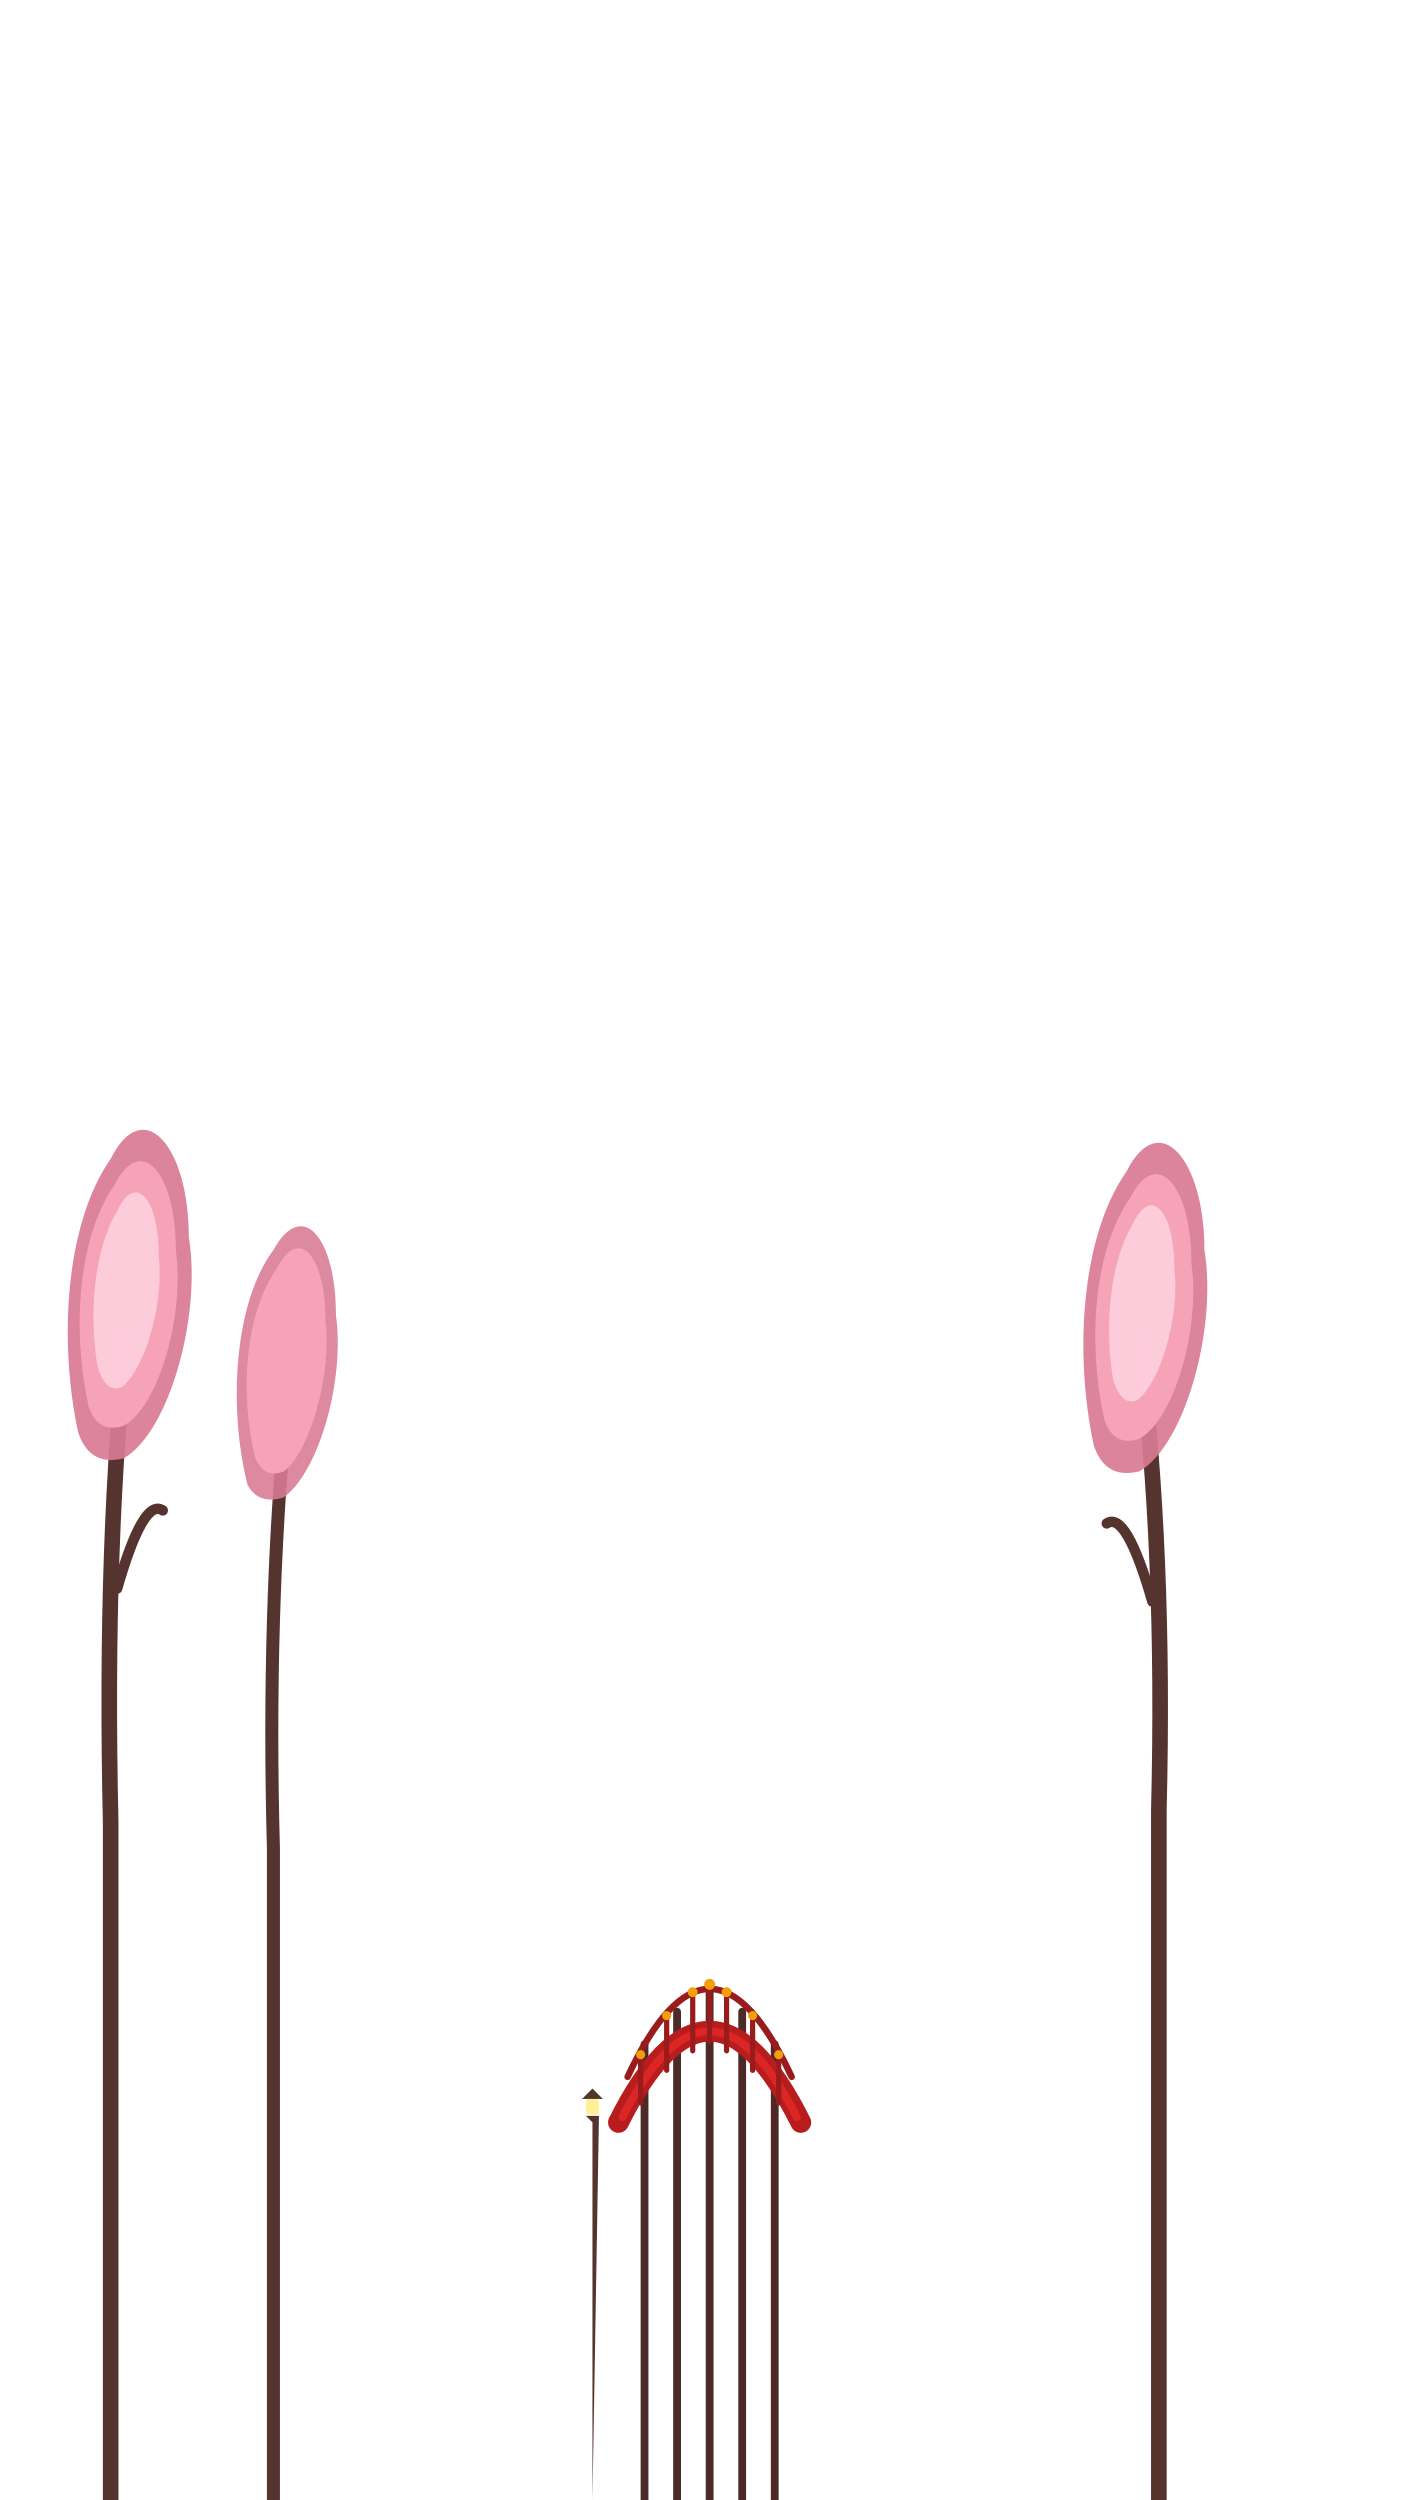
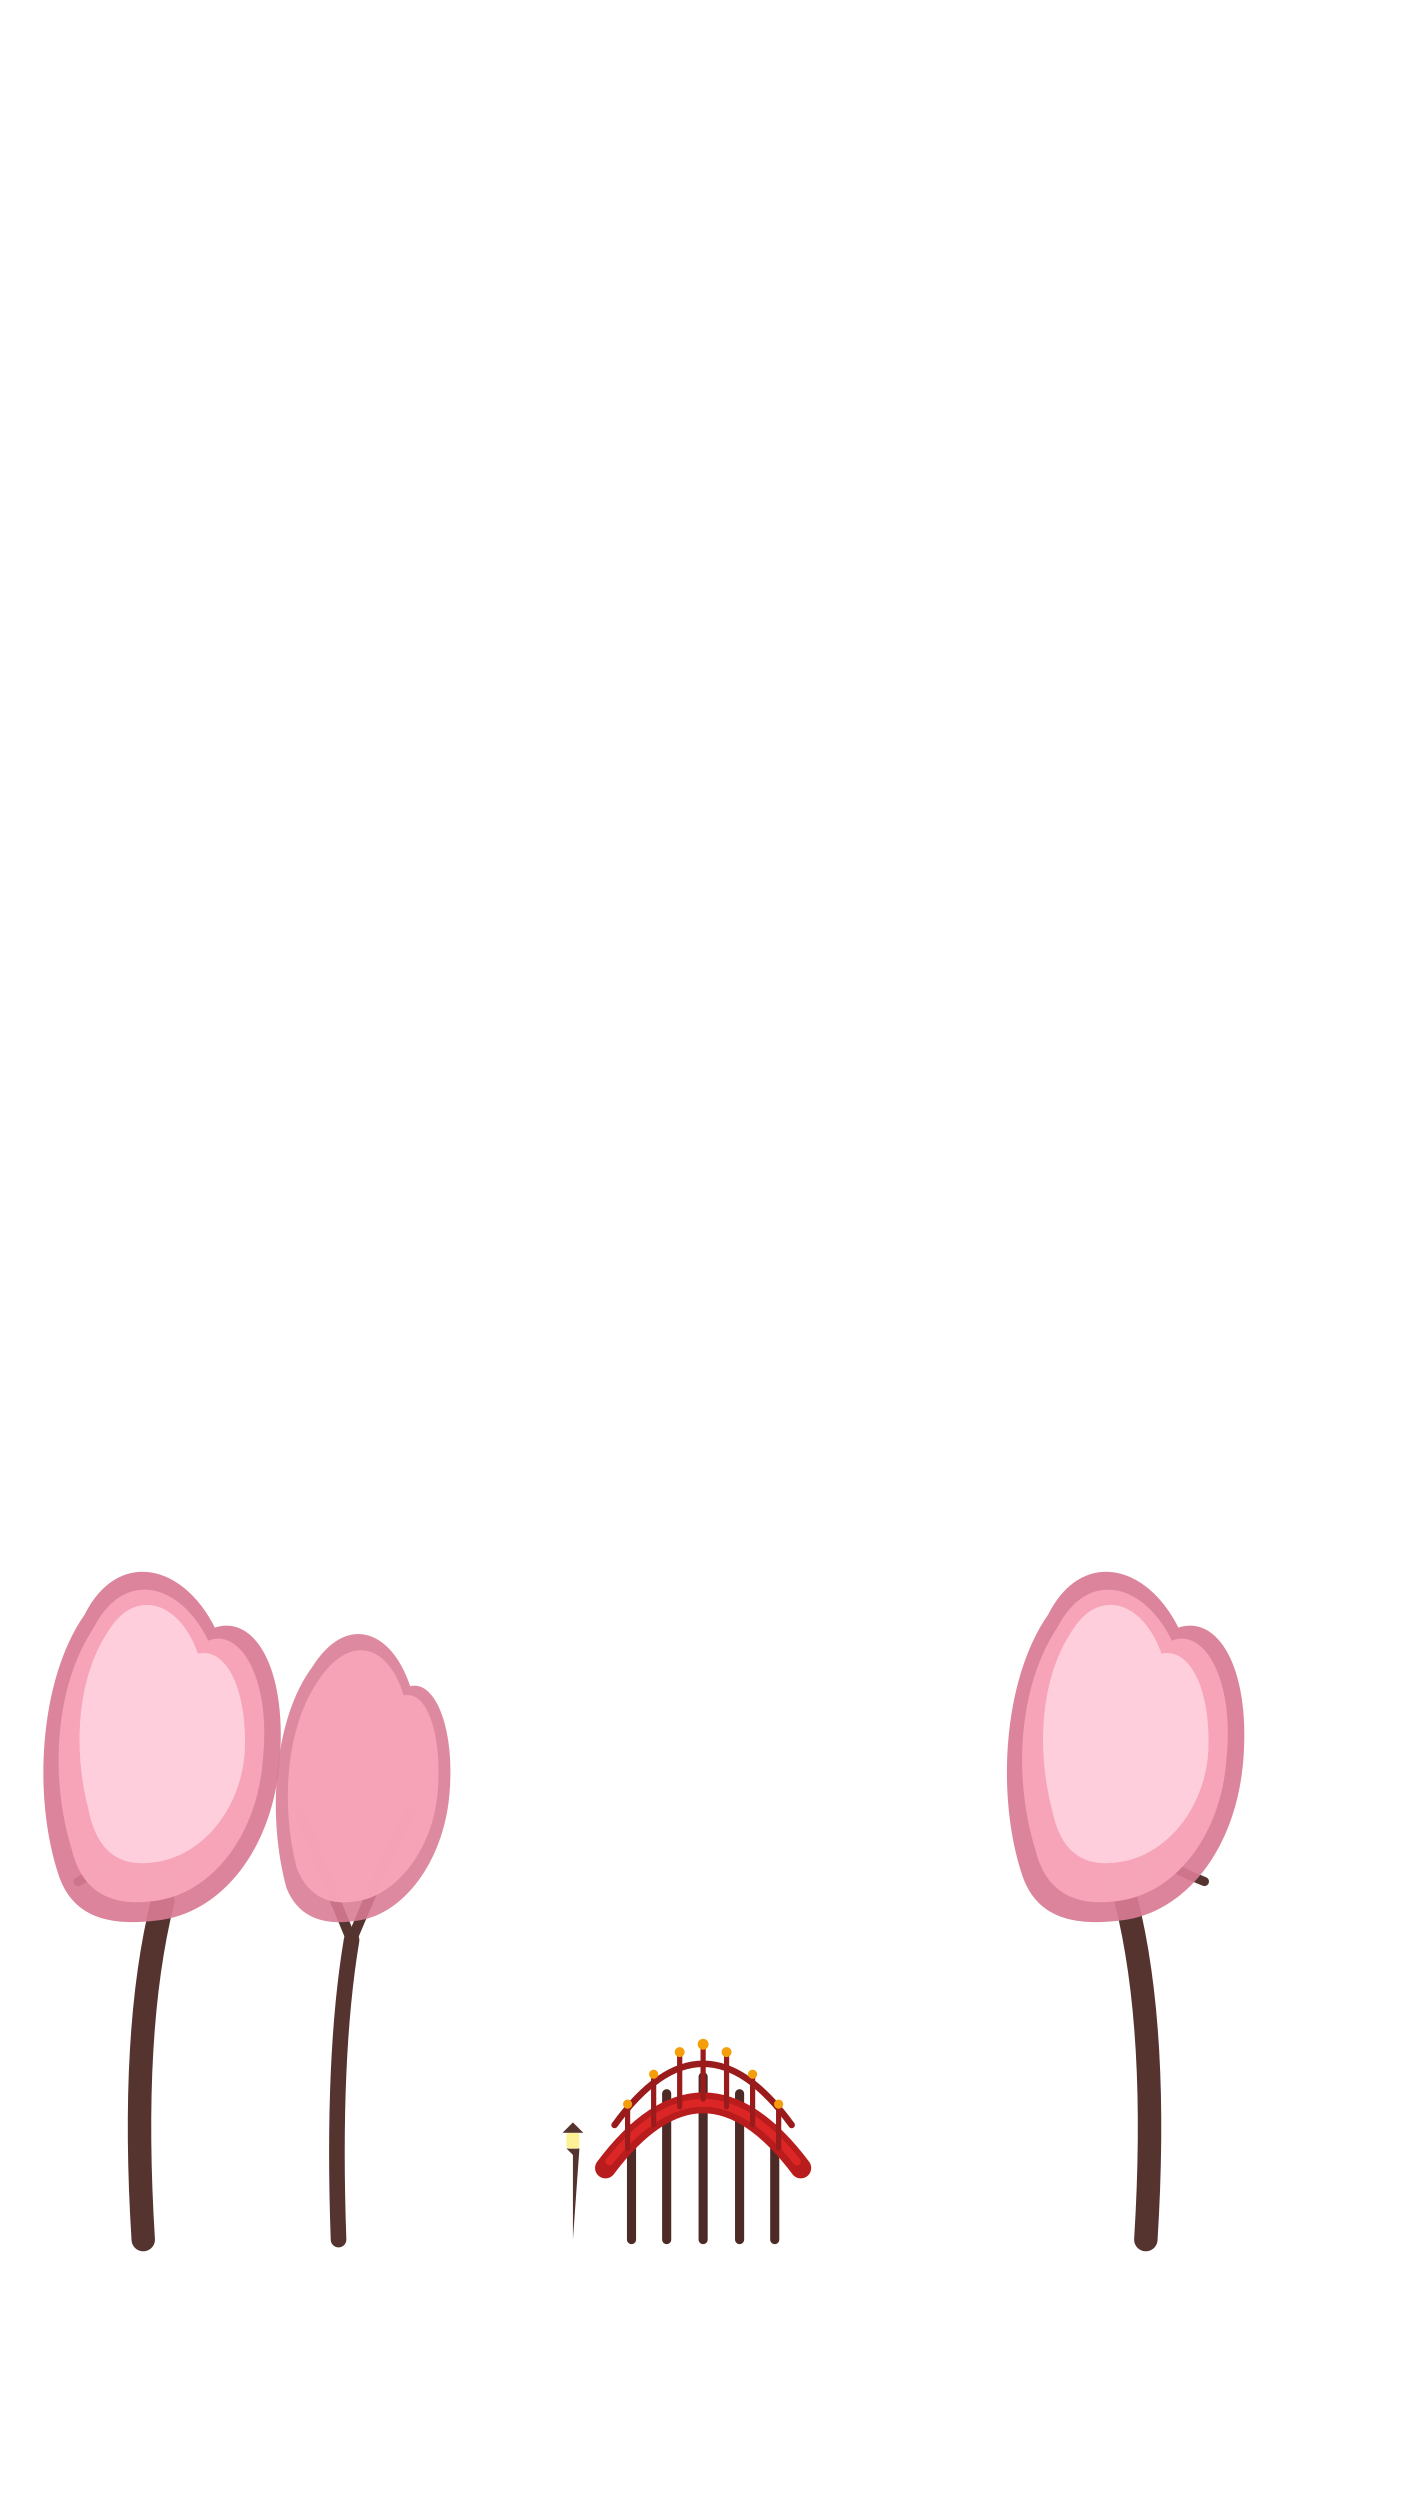
<svg xmlns="http://www.w3.org/2000/svg" width="1080" height="1920" viewBox="0 0 1080 1920">
-   <path d="M85 1920 L85 1400 Q80 1180 98 1020" stroke="#55342F" stroke-width="12" fill="none" stroke-linecap="round" />
-   <path d="M90 1220 Q110 1150 125 1160" stroke="#55342F" stroke-width="8" fill="none" stroke-linecap="round" />
-   <path d="M60 1100 C45 1030 50 940 85 890 C110 840 145 880 145 950 C155 1010 130 1100 95 1120 C75 1125 65 1115 60 1100 Z" fill="#D87A93" opacity=".92" />
-   <path d="M68 1080 C55 1020 60 950 88 910 C108 870 135 900 135 960 C142 1010 122 1080 95 1095 C80 1100 72 1092 68 1080 Z" fill="#F8A5BA" opacity=".95" />
-   <path d="M75 1050 C68 1010 72 960 90 930 C104 900 122 920 122 965 C126 1000 112 1050 94 1065 C84 1070 78 1060 75 1050 Z" fill="#FFD6E3" opacity=".8" />
-   <path d="M210 1920 L210 1420 Q205 1240 220 1080" stroke="#55342F" stroke-width="10" fill="none" stroke-linecap="round" />
-   <path d="M190 1140 C175 1080 180 1000 210 960 C232 920 258 950 258 1010 C265 1060 245 1130 218 1150 C202 1155 194 1148 190 1140 Z" fill="#D87A93" opacity=".88" />
-   <path d="M196 1120 C184 1070 188 1010 212 975 C230 940 250 965 250 1015 C255 1055 238 1115 218 1130 C206 1135 200 1128 196 1120 Z" fill="#F8A5BA" opacity=".92" />
-   <path d="M890 1920 L890 1390 Q895 1190 875 1030" stroke="#55342F" stroke-width="12" fill="none" stroke-linecap="round" />
-   <path d="M885 1230 Q865 1160 850 1170" stroke="#55342F" stroke-width="8" fill="none" stroke-linecap="round" />
-   <path d="M840 1110 C825 1040 830 950 865 900 C890 850 925 890 925 960 C935 1020 910 1110 875 1130 C855 1135 845 1125 840 1110 Z" fill="#D87A93" opacity=".92" />
-   <path d="M848 1090 C835 1030 840 960 868 920 C888 880 915 910 915 970 C922 1020 902 1090 875 1105 C860 1110 852 1102 848 1090 Z" fill="#F8A5BA" opacity=".95" />
-   <path d="M855 1060 C848 1020 852 970 870 940 C884 910 902 930 902 975 C906 1010 892 1060 874 1075 C864 1080 858 1070 855 1060 Z" fill="#FFD6E3" opacity=".8" />
-   <path d="M495 1920 L495 1570 M520 1920 L520 1545 M545 1920 L545 1530 M570 1920 L570 1545 M595 1920 L595 1570" stroke="#4E2A27" stroke-width="6" stroke-linecap="round" />
-   <path d="M475 1630 Q545 1490 615 1630" stroke="#B91C1C" stroke-width="16" fill="none" stroke-linecap="round" />
-   <path d="M478 1626 Q545 1494 612 1626" stroke="#DC2626" stroke-width="6" fill="none" stroke-linecap="round" />
-   <path d="M482 1595 Q545 1460 608 1595" stroke="#991B1B" stroke-width="5" fill="none" stroke-linecap="round" />
-   <path d="M492 1615 L492 1580 M512 1590 L512 1550 M532 1575 L532 1532 M545 1568 L545 1526 M558 1575 L558 1532 M578 1590 L578 1550 M598 1615 L598 1580" stroke="#991B1B" stroke-width="4" stroke-linecap="round" />
-   <circle cx="492" cy="1578" r="3.5" fill="#F59E0B" />
-   <circle cx="512" cy="1548" r="3.5" fill="#F59E0B" />
-   <circle cx="532" cy="1530" r="3.8" fill="#F59E0B" />
-   <circle cx="545" cy="1524" r="4.2" fill="#F59E0B" />
-   <circle cx="558" cy="1530" r="3.8" fill="#F59E0B" />
-   <circle cx="578" cy="1548" r="3.5" fill="#F59E0B" />
-   <circle cx="598" cy="1578" r="3.5" fill="#F59E0B" />
-   <path d="M455 1920 L455 1630 L450 1625 L460 1625 Z" fill="#55342F" />
-   <rect x="450" y="1612" width="10" height="12" rx="2" fill="#FEF08A" opacity=".9" />
-   <path d="M447 1612 L463 1612 L455 1604 Z" fill="#55342F" />
+   <path d="M110 1720 Q100 1560 125 1460" stroke="#55342F" stroke-width="18" fill="none" stroke-linecap="round" />
+   <path d="M125 1460 Q90 1400 70 1350" stroke="#55342F" stroke-width="12" fill="none" stroke-linecap="round" />
+   <path d="M125 1460 Q155 1395 180 1350" stroke="#55342F" stroke-width="11" fill="none" stroke-linecap="round" />
+   <path d="M108 1420 Q80 1435 60 1445" stroke="#55342F" stroke-width="7" fill="none" stroke-linecap="round" />
+   <path d="M45 1440 C25 1380 30 1290 65 1240 C90 1190 140 1200 165 1250 C195 1240 220 1280 215 1350 C210 1420 170 1470 120 1475 C80 1480 55 1470 45 1440 Z" fill="#D87A93" opacity=".92" />
+   <path d="M55 1420 C38 1365 42 1295 72 1250 C95 1205 138 1215 160 1260 C185 1250 208 1290 202 1350 C198 1410 162 1455 118 1460 C82 1465 62 1450 55 1420 Z" fill="#F8A5BA" opacity=".96" />
+   <path d="M68 1390 C55 1340 60 1285 85 1250 C105 1220 138 1230 152 1270 C175 1265 190 1300 188 1345 C185 1390 155 1425 120 1430 C90 1435 74 1420 68 1390 Z" fill="#FFD6E3" opacity=".85" />
+   <path d="M260 1720 Q255 1580 270 1490" stroke="#55342F" stroke-width="12" fill="none" stroke-linecap="round" />
+   <path d="M270 1490 Q245 1430 230 1390" stroke="#55342F" stroke-width="8" fill="none" stroke-linecap="round" />
+   <path d="M270 1490 Q295 1430 315 1390" stroke="#55342F" stroke-width="8" fill="none" stroke-linecap="round" />
+   <path d="M220 1450 C205 1395 210 1320 240 1280 C265 1240 300 1250 315 1295 C335 1290 350 1330 345 1380 C340 1430 310 1470 275 1475 C245 1480 228 1470 220 1450 Z" fill="#D87A93" opacity=".88" />
+   <path d="M228 1435 C215 1385 220 1325 245 1290 C268 1255 298 1262 310 1302 C328 1298 340 1332 336 1378 C332 1420 305 1455 275 1460 C248 1465 235 1452 228 1435 Z" fill="#F8A5BA" opacity=".92" />
+   <path d="M880 1720 Q890 1560 865 1460" stroke="#55342F" stroke-width="18" fill="none" stroke-linecap="round" />
+   <path d="M865 1460 Q830 1400 810 1350" stroke="#55342F" stroke-width="12" fill="none" stroke-linecap="round" />
+   <path d="M865 1460 Q895 1395 920 1350" stroke="#55342F" stroke-width="11" fill="none" stroke-linecap="round" />
+   <path d="M875 1420 Q900 1435 925 1445" stroke="#55342F" stroke-width="7" fill="none" stroke-linecap="round" />
+   <path d="M785 1440 C765 1380 770 1290 805 1240 C830 1190 880 1200 905 1250 C935 1240 960 1280 955 1350 C950 1420 910 1470 860 1475 C820 1480 795 1470 785 1440 Z" fill="#D87A93" opacity=".92" />
+   <path d="M795 1420 C778 1365 782 1295 812 1250 C835 1205 878 1215 900 1260 C925 1250 948 1290 942 1350 C938 1410 902 1455 858 1460 C822 1465 802 1450 795 1420 Z" fill="#F8A5BA" opacity=".96" />
+   <path d="M808 1390 C795 1340 800 1285 825 1250 C845 1220 878 1230 892 1270 C915 1265 930 1300 928 1345 C925 1390 895 1425 860 1430 C830 1435 814 1420 808 1390 Z" fill="#FFD6E3" opacity=".85" />
+   <path d="M485 1720 L485 1635 M512 1720 L512 1608 M540 1720 L540 1595 M568 1720 L568 1608 M595 1720 L595 1635" stroke="#4E2A27" stroke-width="7" stroke-linecap="round" />
+   <path d="M465 1665 Q540 1565 615 1665" stroke="#B91C1C" stroke-width="16" fill="none" stroke-linecap="round" />
+   <path d="M468 1660 Q540 1570 612 1660" stroke="#DC2626" stroke-width="6" fill="none" stroke-linecap="round" />
+   <path d="M472 1632 Q540 1538 608 1632" stroke="#991B1B" stroke-width="5" fill="none" stroke-linecap="round" />
+   <path d="M482 1650 L482 1618 M502 1632 L502 1595 M522 1618 L522 1578 M540 1612 L540 1572 M558 1618 L558 1578 M578 1632 L578 1595 M598 1650 L598 1618" stroke="#991B1B" stroke-width="4" stroke-linecap="round" />
+   <circle cx="482" cy="1616" r="3.5" fill="#F59E0B" />
+   <circle cx="502" cy="1593" r="3.5" fill="#F59E0B" />
+   <circle cx="522" cy="1576" r="3.8" fill="#F59E0B" />
+   <circle cx="540" cy="1570" r="4.2" fill="#F59E0B" />
+   <circle cx="558" cy="1576" r="3.8" fill="#F59E0B" />
+   <circle cx="578" cy="1593" r="3.5" fill="#F59E0B" />
+   <circle cx="598" cy="1616" r="3.5" fill="#F59E0B" />
+   <path d="M440 1720 L440 1655 L435 1650 L445 1650 Z" fill="#55342F" />
+   <rect x="435" y="1638" width="10" height="12" rx="2" fill="#FEF08A" opacity=".9" />
+   <path d="M432 1638 L448 1638 L440 1630 Z" fill="#55342F" />
</svg>
